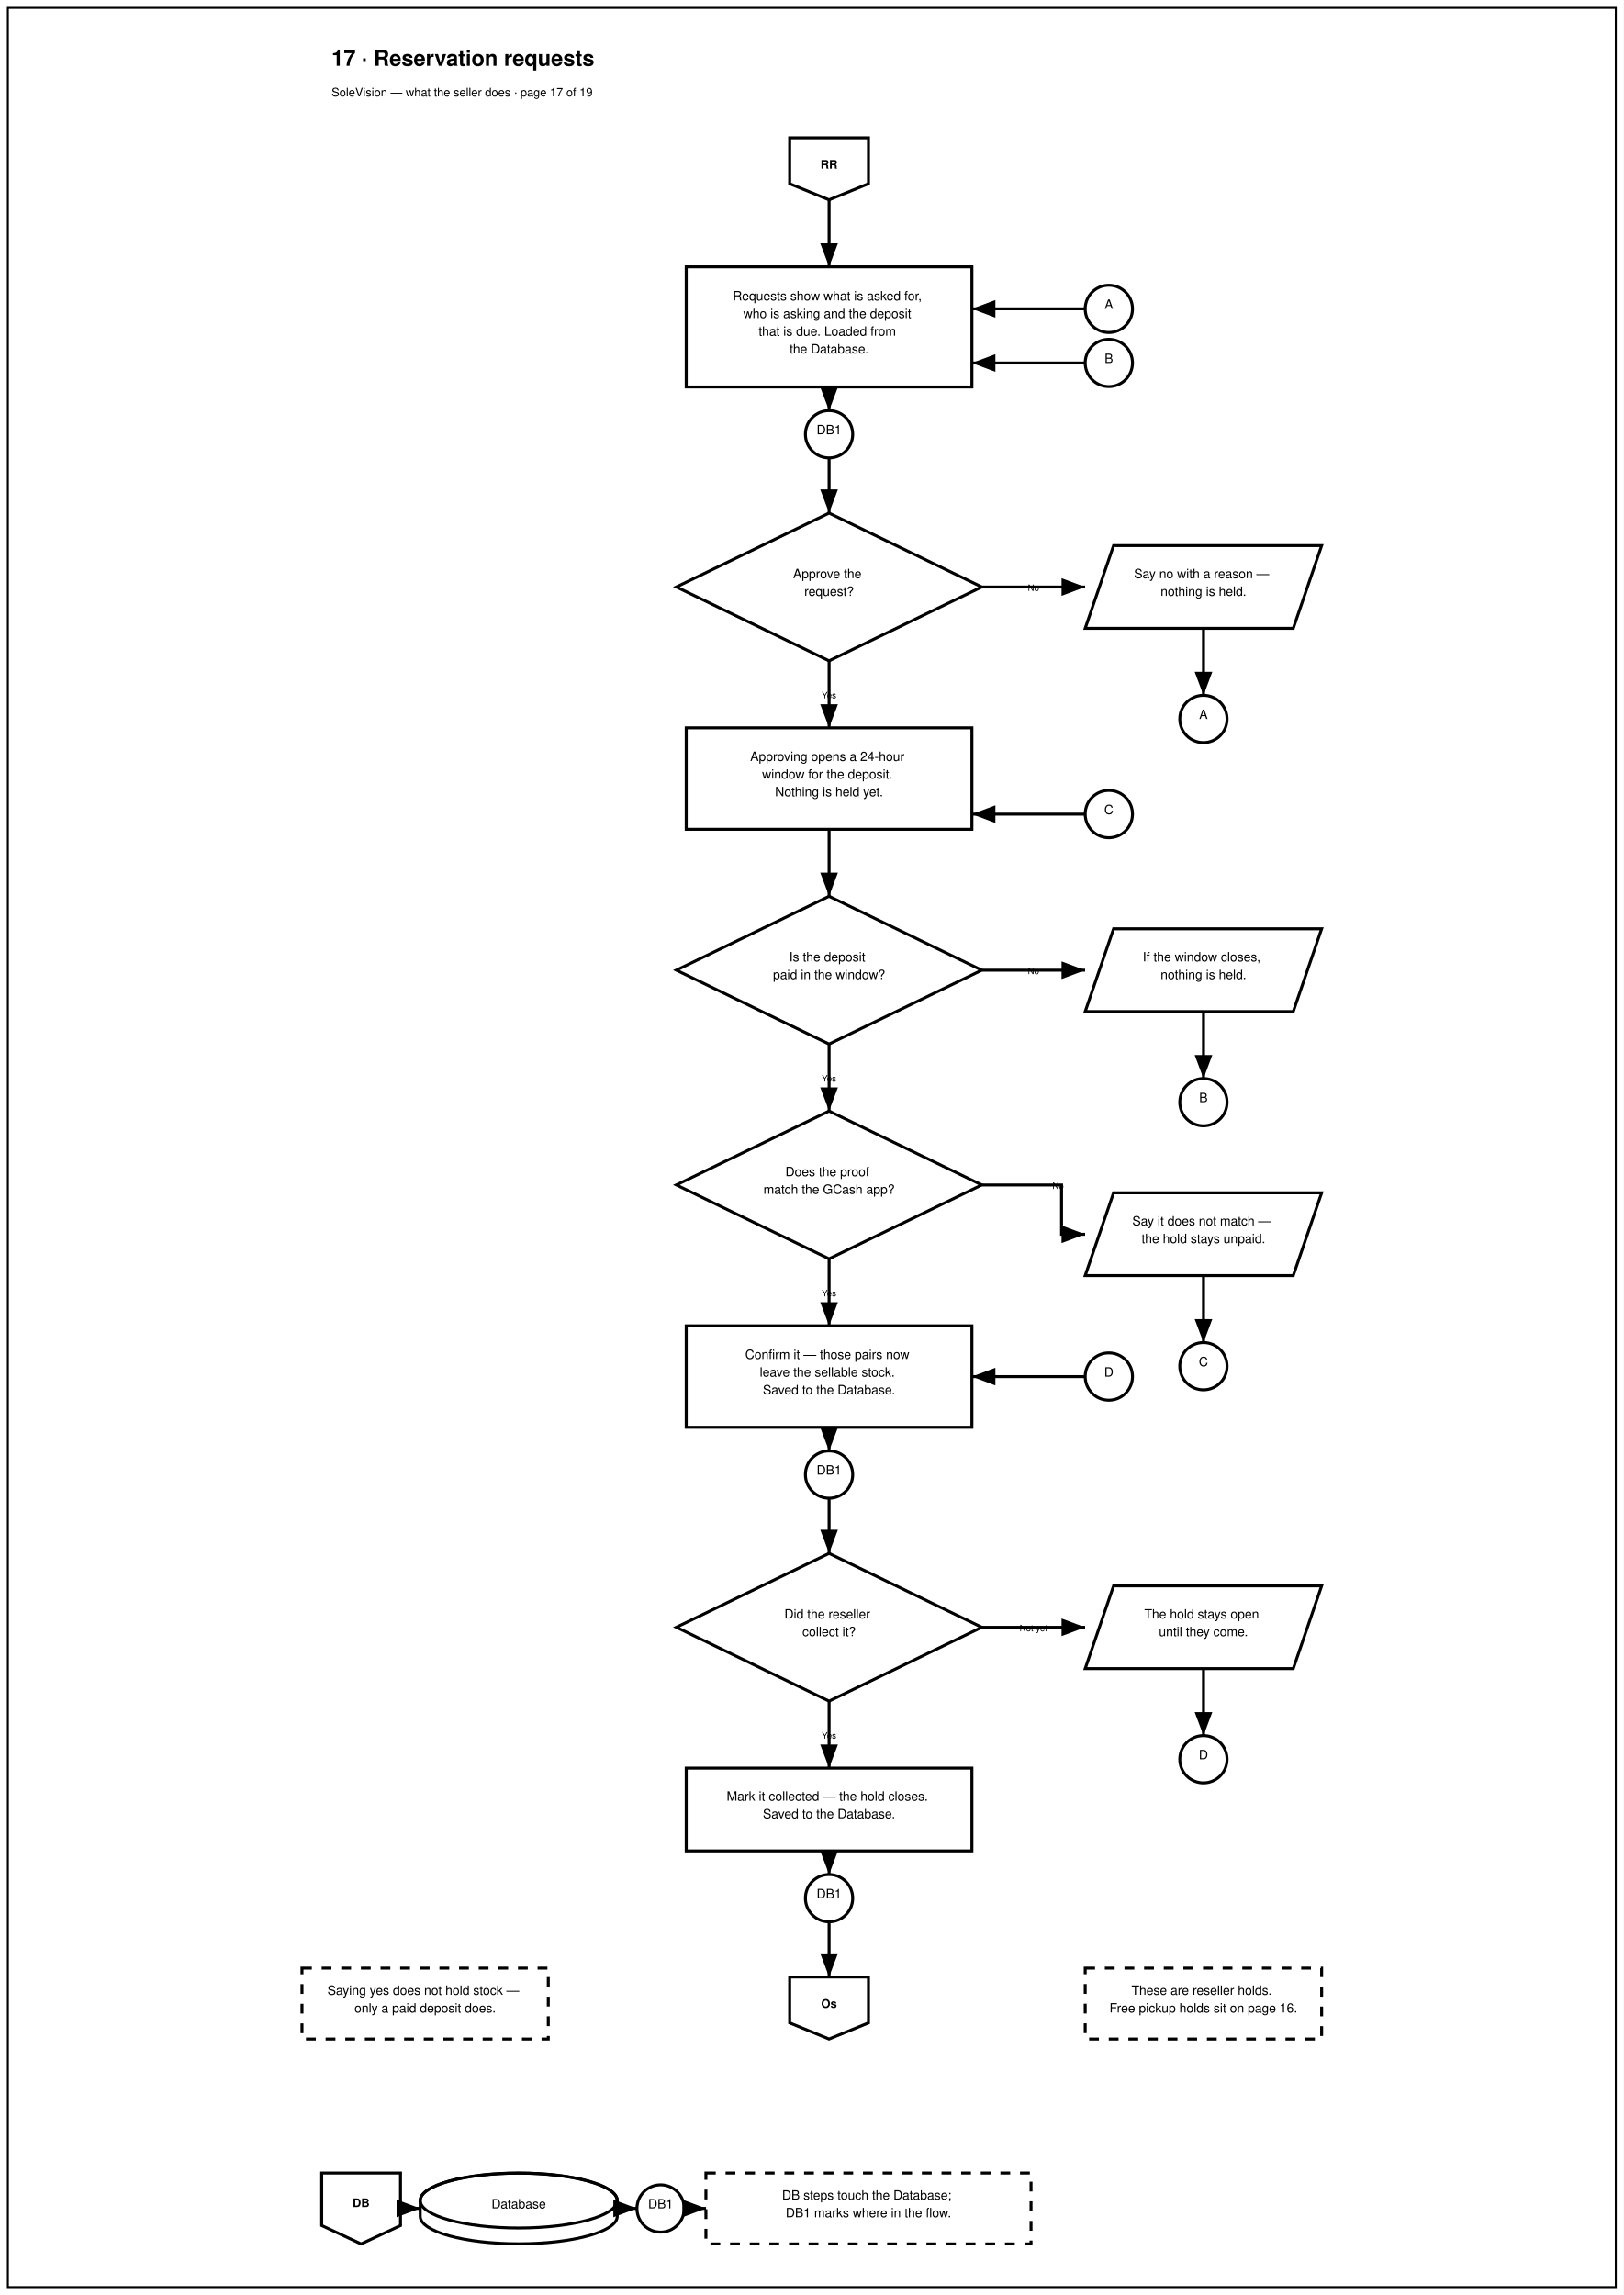
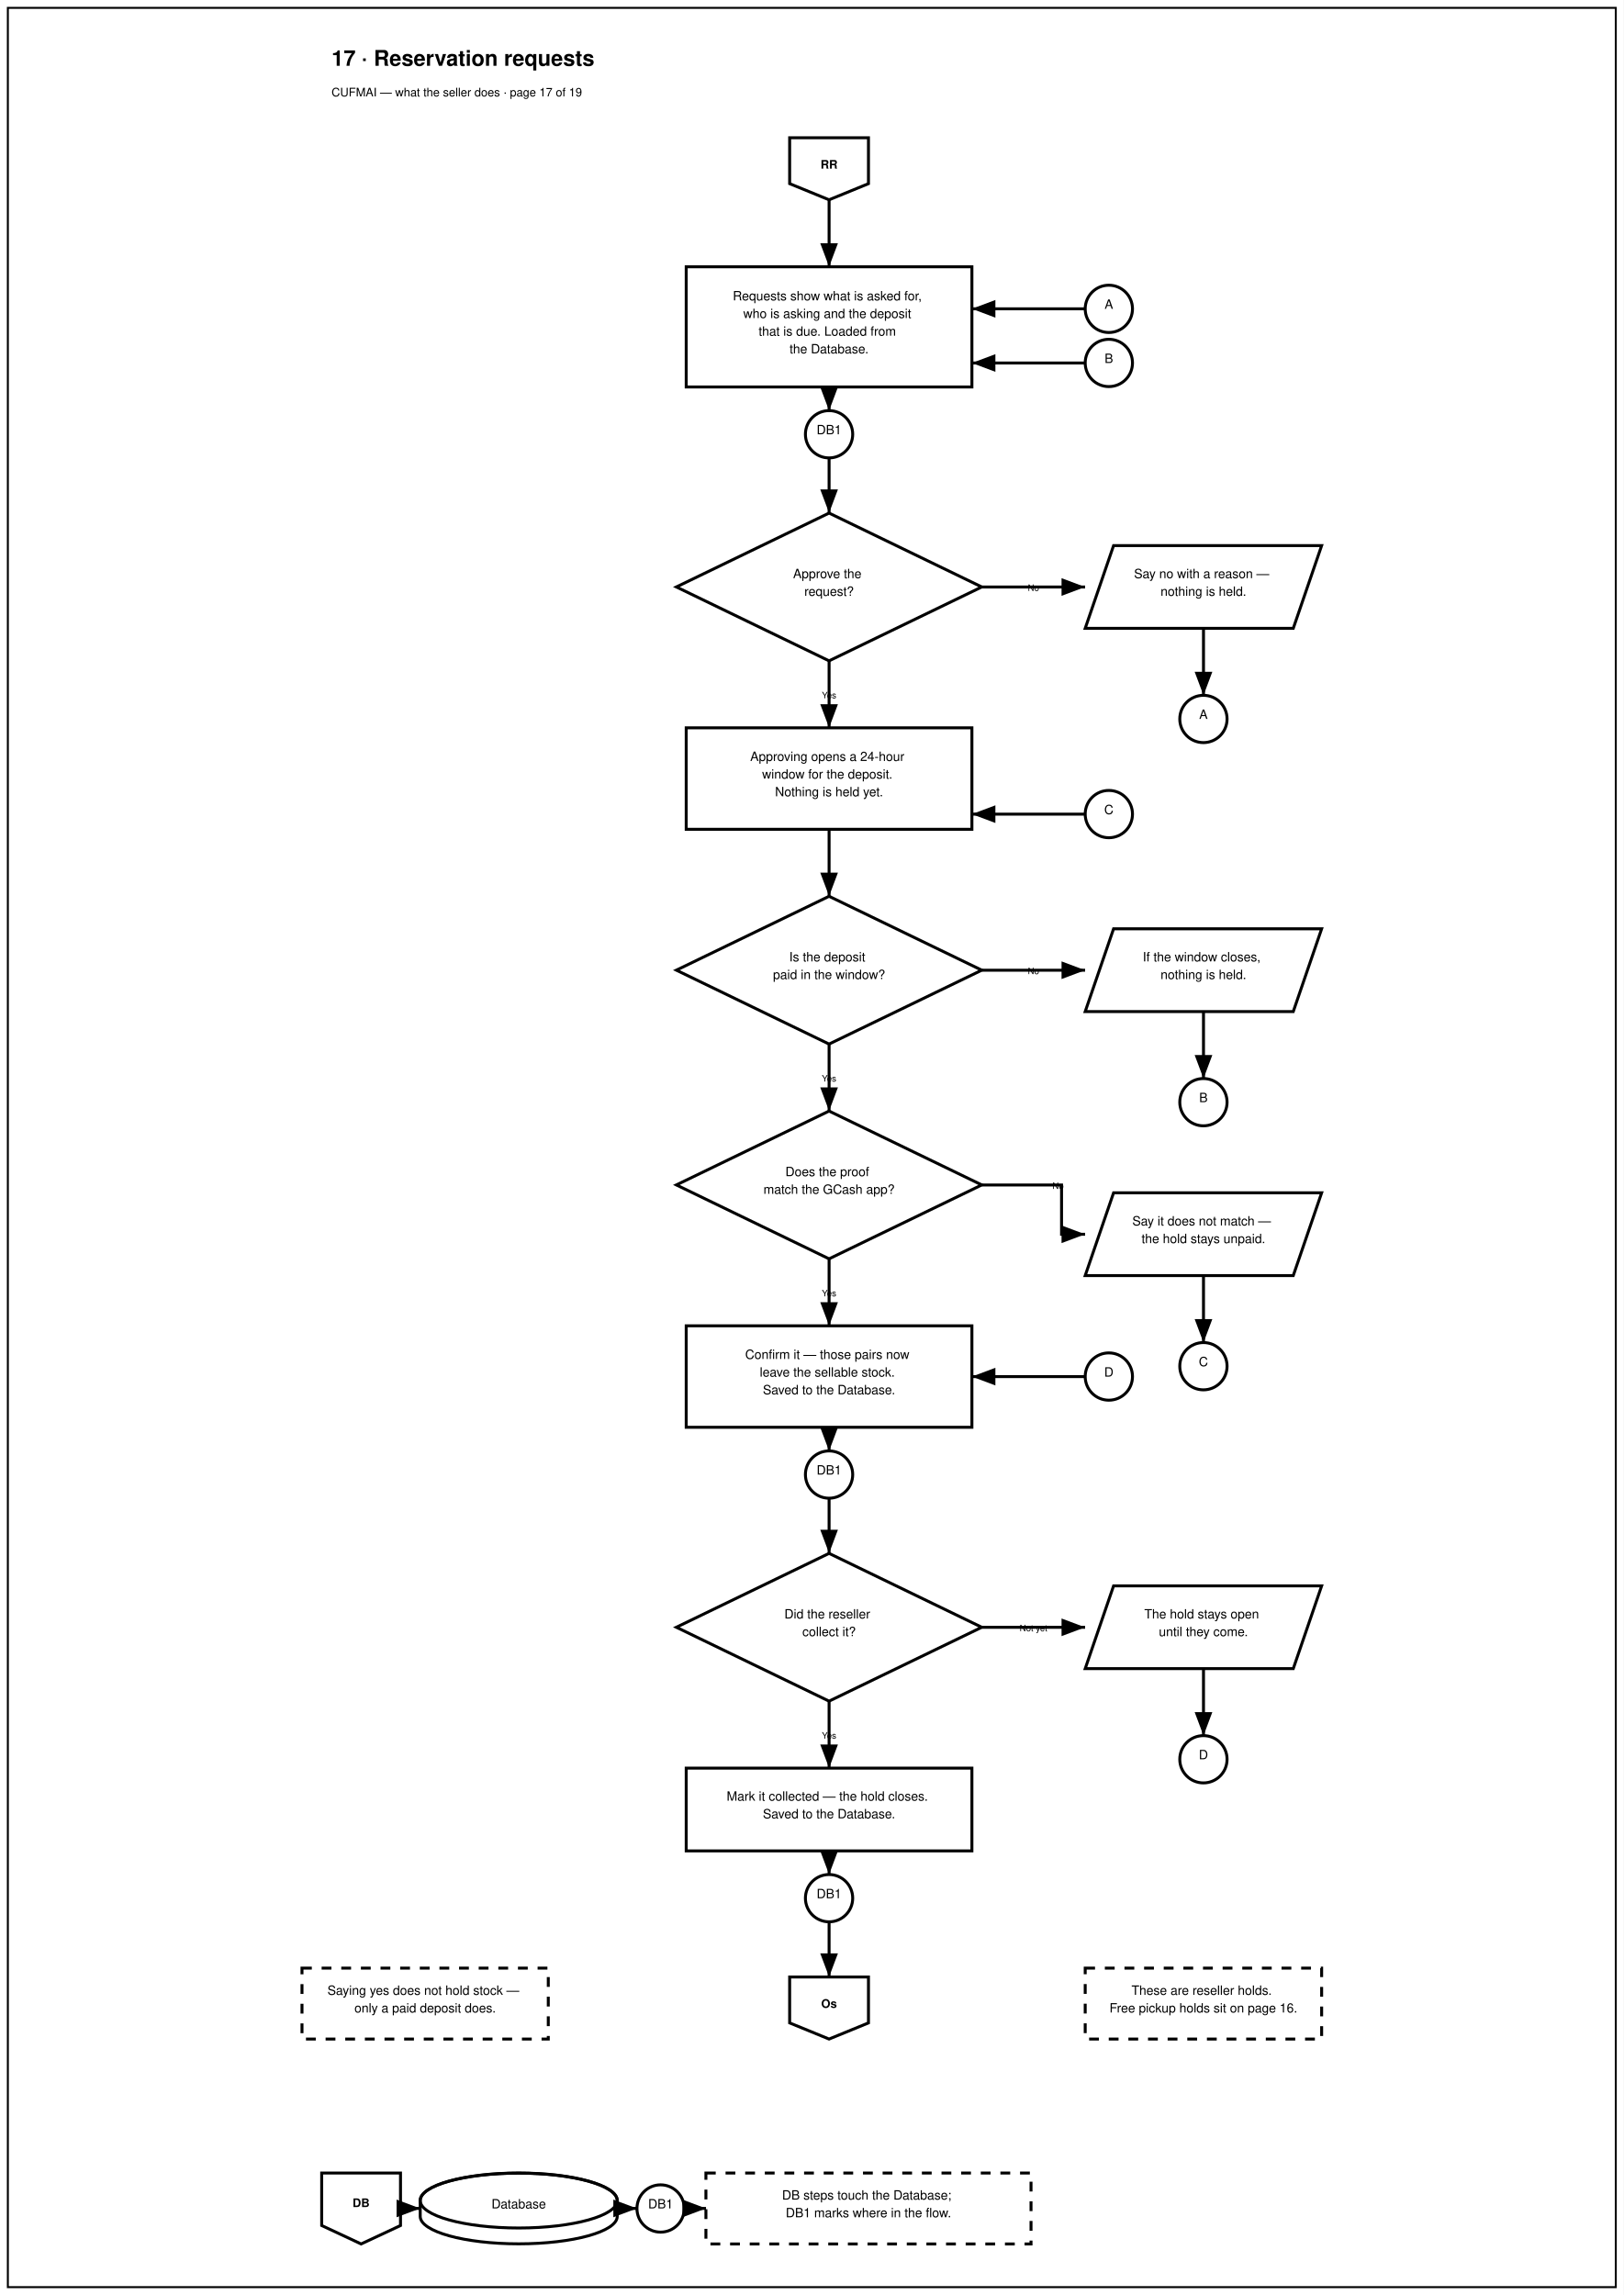
<svg xmlns="http://www.w3.org/2000/svg" width="827" height="1169" viewBox="0 0 827 1169">
  <rect x="0" y="0" width="827" height="1169" fill="#FFFFFF" />
  <defs>
    <marker id="arrow" markerWidth="10" markerHeight="10" refX="8" refY="3" orient="auto" markerUnits="strokeWidth">
      <path d="M0,0 L8,3 L0,6 z" fill="#000000" />
    </marker>
  </defs>
  <rect x="4" y="4" width="819" height="1161" fill="none" stroke="#000000" stroke-width="1" />
  <text font-family="Helvetica, Arial, sans-serif" font-size="11.04" font-weight="bold" fill="#000000" text-anchor="start">
    <tspan x="168.874" y="33.5">17 · Reservation requests</tspan>
  </text>
  <text font-family="Helvetica, Arial, sans-serif" font-size="6.022" fill="#000000" text-anchor="start">
-     <tspan x="168.874" y="49.1">SoleVision — what the seller does · page 17 of 19</tspan>
+     <tspan x="168.874" y="49.1">CUFMAI — what the seller does · page 17 of 19</tspan>
  </text>
  <polyline points="422.3,101.8 422.3,135.9 422.3,135.9" fill="none" stroke="#000000" stroke-width="1.5" marker-end="url(#arrow)" />
  <polyline points="422.3,197.1 422.3,209.2" fill="none" stroke="#000000" stroke-width="1.5" marker-end="url(#arrow)" />
  <polyline points="422.3,233.2 422.3,261.3 422.3,261.3" fill="none" stroke="#000000" stroke-width="1.5" marker-end="url(#arrow)" />
  <polyline points="500.1,299.0 552.7,299.0 552.7,299.0" fill="none" stroke="#000000" stroke-width="1.5" marker-end="url(#arrow)" />
  <polyline points="613.0,320.1 613.0,354.2" fill="none" stroke="#000000" stroke-width="1.5" marker-end="url(#arrow)" />
  <polyline points="422.3,336.6 422.3,370.7 422.3,370.7" fill="none" stroke="#000000" stroke-width="1.5" marker-end="url(#arrow)" />
  <polyline points="422.3,422.4 422.3,456.5 422.3,456.5" fill="none" stroke="#000000" stroke-width="1.5" marker-end="url(#arrow)" />
  <polyline points="500.1,494.2 552.7,494.2 552.7,494.2" fill="none" stroke="#000000" stroke-width="1.5" marker-end="url(#arrow)" />
  <polyline points="613.0,515.3 613.0,549.4" fill="none" stroke="#000000" stroke-width="1.5" marker-end="url(#arrow)" />
  <polyline points="422.3,531.8 422.3,565.9" fill="none" stroke="#000000" stroke-width="1.5" marker-end="url(#arrow)" />
  <polyline points="500.1,603.6 540.7,603.6 540.7,628.7 552.7,628.7" fill="none" stroke="#000000" stroke-width="1.5" marker-end="url(#arrow)" />
  <polyline points="613.0,649.7 613.0,683.9" fill="none" stroke="#000000" stroke-width="1.5" marker-end="url(#arrow)" />
  <polyline points="422.3,641.2 422.3,675.3 422.3,675.3" fill="none" stroke="#000000" stroke-width="1.5" marker-end="url(#arrow)" />
  <polyline points="422.3,727.0 422.3,739.1" fill="none" stroke="#000000" stroke-width="1.5" marker-end="url(#arrow)" />
  <polyline points="422.3,763.1 422.3,791.2 422.3,791.2" fill="none" stroke="#000000" stroke-width="1.5" marker-end="url(#arrow)" />
  <polyline points="500.1,828.9 552.7,828.9 552.7,828.9" fill="none" stroke="#000000" stroke-width="1.5" marker-end="url(#arrow)" />
  <polyline points="613.0,850.0 613.0,884.1" fill="none" stroke="#000000" stroke-width="1.5" marker-end="url(#arrow)" />
  <polyline points="422.3,866.5 422.3,900.6 422.3,900.6" fill="none" stroke="#000000" stroke-width="1.5" marker-end="url(#arrow)" />
  <polyline points="422.3,942.8 422.3,954.8" fill="none" stroke="#000000" stroke-width="1.5" marker-end="url(#arrow)" />
  <polyline points="422.3,978.9 422.3,1007.0 422.3,1007.0" fill="none" stroke="#000000" stroke-width="1.5" marker-end="url(#arrow)" />
  <polyline points="204.0,1124.9 214.0,1124.9" fill="none" stroke="#000000" stroke-width="1.5" marker-end="url(#arrow)" />
  <polyline points="314.4,1124.9 324.4,1124.9" fill="none" stroke="#000000" stroke-width="1.5" marker-end="url(#arrow)" />
  <polyline points="348.5,1124.9 359.6,1124.9" fill="none" stroke="#000000" stroke-width="1.5" marker-end="url(#arrow)" />
  <polyline points="552.7,157.3 495.0,157.3" fill="none" stroke="#000000" stroke-width="1.5" marker-end="url(#arrow)" />
  <polyline points="552.7,184.9 495.0,184.9" fill="none" stroke="#000000" stroke-width="1.5" marker-end="url(#arrow)" />
  <polyline points="552.7,414.7 495.0,414.7 495.0,414.7" fill="none" stroke="#000000" stroke-width="1.5" marker-end="url(#arrow)" />
  <polyline points="552.7,701.2 495.0,701.2" fill="none" stroke="#000000" stroke-width="1.5" marker-end="url(#arrow)" />
  <text font-family="Helvetica, Arial, sans-serif" font-size="4.516" fill="#000000" text-anchor="middle">
    <tspan x="526.404" y="301.0">No</tspan>
  </text>
  <text font-family="Helvetica, Arial, sans-serif" font-size="4.516" fill="#000000" text-anchor="middle">
    <tspan x="422.281" y="355.7">Yes</tspan>
  </text>
  <text font-family="Helvetica, Arial, sans-serif" font-size="4.516" fill="#000000" text-anchor="middle">
    <tspan x="526.404" y="496.2">No</tspan>
  </text>
  <text font-family="Helvetica, Arial, sans-serif" font-size="4.516" fill="#000000" text-anchor="middle">
    <tspan x="422.281" y="550.9">Yes</tspan>
  </text>
  <text font-family="Helvetica, Arial, sans-serif" font-size="4.516" fill="#000000" text-anchor="middle">
    <tspan x="538.949" y="605.6">No</tspan>
  </text>
  <text font-family="Helvetica, Arial, sans-serif" font-size="4.516" fill="#000000" text-anchor="middle">
    <tspan x="422.281" y="660.3">Yes</tspan>
  </text>
  <text font-family="Helvetica, Arial, sans-serif" font-size="4.516" fill="#000000" text-anchor="middle">
    <tspan x="526.404" y="830.9">Not yet</tspan>
  </text>
  <text font-family="Helvetica, Arial, sans-serif" font-size="4.516" fill="#000000" text-anchor="middle">
    <tspan x="422.281" y="885.6">Yes</tspan>
  </text>
  <polygon points="402.21,70.158 442.353,70.158 442.353,93.552 422.281,101.771 402.21,93.552" fill="none" stroke="#000000" stroke-width="1.5" />
  <text font-family="Helvetica, Arial, sans-serif" font-size="6.022" font-weight="bold" fill="#000000" text-anchor="middle">
    <tspan x="422.281" y="85.9">RR</tspan>
  </text>
  <rect x="349.521" y="135.894" width="145.521" height="61.219" rx="0" fill="none" stroke="#000000" stroke-width="1.5" />
  <text font-family="Helvetica, Arial, sans-serif" font-size="6.523" fill="#000000" text-anchor="middle">
    <tspan x="422.281" y="153.0">Requests show what is asked for,</tspan>
    <tspan x="422.281" y="162.0">who is asking and the deposit</tspan>
    <tspan x="422.281" y="171.0">that is due. Loaded from</tspan>
    <tspan x="422.281" y="180.0">the Database.</tspan>
  </text>
  <circle cx="422.281" cy="221.199" r="12.043" fill="none" stroke="#000000" stroke-width="1.5" />
  <text font-family="Helvetica, Arial, sans-serif" font-size="6.523" fill="#000000" text-anchor="middle">
    <tspan x="422.281" y="221.2">DB1</tspan>
  </text>
  <polygon points="422.281,261.343 500.06,298.978 422.281,336.612 344.503,298.978" fill="none" stroke="#000000" stroke-width="1.5" />
  <text font-family="Helvetica, Arial, sans-serif" font-size="6.523" fill="#000000" text-anchor="middle">
    <tspan x="422.281" y="294.5">Approve the</tspan>
    <tspan x="422.281" y="303.5">request?</tspan>
  </text>
  <polygon points="567.2,277.902 673.18,277.902 658.728,320.053 552.749,320.053" fill="none" stroke="#000000" stroke-width="1.5" />
  <text font-family="Helvetica, Arial, sans-serif" font-size="6.523" fill="#000000" text-anchor="middle">
    <tspan x="612.964" y="294.5">Say no with a reason —</tspan>
    <tspan x="612.964" y="303.5">nothing is held.</tspan>
  </text>
  <circle cx="612.964" cy="366.218" r="12.043" fill="none" stroke="#000000" stroke-width="1.5" />
  <text font-family="Helvetica, Arial, sans-serif" font-size="6.523" fill="#000000" text-anchor="middle">
    <tspan x="612.964" y="366.2">A</tspan>
  </text>
  <rect x="349.521" y="370.735" width="145.521" height="51.685" rx="0" fill="none" stroke="#000000" stroke-width="1.5" />
  <text font-family="Helvetica, Arial, sans-serif" font-size="6.523" fill="#000000" text-anchor="middle">
    <tspan x="422.281" y="387.6">Approving opens a 24-hour</tspan>
    <tspan x="422.281" y="396.6">window for the deposit.</tspan>
    <tspan x="422.281" y="405.6">Nothing is held yet.</tspan>
  </text>
  <polygon points="422.281,456.542 500.06,494.177 422.281,531.811 344.503,494.177" fill="none" stroke="#000000" stroke-width="1.5" />
  <text font-family="Helvetica, Arial, sans-serif" font-size="6.523" fill="#000000" text-anchor="middle">
    <tspan x="422.281" y="489.7">Is the deposit</tspan>
    <tspan x="422.281" y="498.7">paid in the window?</tspan>
  </text>
  <polygon points="567.2,473.101 673.18,473.101 658.728,515.252 552.749,515.252" fill="none" stroke="#000000" stroke-width="1.5" />
  <text font-family="Helvetica, Arial, sans-serif" font-size="6.523" fill="#000000" text-anchor="middle">
    <tspan x="612.964" y="489.7">If the window closes,</tspan>
    <tspan x="612.964" y="498.7">nothing is held.</tspan>
  </text>
  <circle cx="612.964" cy="561.417" r="12.043" fill="none" stroke="#000000" stroke-width="1.5" />
  <text font-family="Helvetica, Arial, sans-serif" font-size="6.523" fill="#000000" text-anchor="middle">
    <tspan x="612.964" y="561.4">B</tspan>
  </text>
  <polygon points="422.281,565.934 500.06,603.568 422.281,641.203 344.503,603.568" fill="none" stroke="#000000" stroke-width="1.5" />
  <text font-family="Helvetica, Arial, sans-serif" font-size="6.523" fill="#000000" text-anchor="middle">
    <tspan x="422.281" y="599.1">Does the proof</tspan>
    <tspan x="422.281" y="608.1">match the GCash app?</tspan>
  </text>
  <polygon points="567.2,607.583 673.18,607.583 658.728,649.734 552.749,649.734" fill="none" stroke="#000000" stroke-width="1.5" />
  <text font-family="Helvetica, Arial, sans-serif" font-size="6.523" fill="#000000" text-anchor="middle">
    <tspan x="612.964" y="624.2">Say it does not match —</tspan>
    <tspan x="612.964" y="633.2">the hold stays unpaid.</tspan>
  </text>
  <circle cx="612.964" cy="695.899" r="12.043" fill="none" stroke="#000000" stroke-width="1.5" />
  <text font-family="Helvetica, Arial, sans-serif" font-size="6.523" fill="#000000" text-anchor="middle">
    <tspan x="612.964" y="695.9">C</tspan>
  </text>
  <rect x="349.521" y="675.325" width="145.521" height="51.685" rx="0" fill="none" stroke="#000000" stroke-width="1.5" />
  <text font-family="Helvetica, Arial, sans-serif" font-size="6.523" fill="#000000" text-anchor="middle">
    <tspan x="422.281" y="692.2">Confirm it — those pairs now</tspan>
    <tspan x="422.281" y="701.2">leave the sellable stock.</tspan>
    <tspan x="422.281" y="710.2">Saved to the Database.</tspan>
  </text>
  <circle cx="422.281" cy="751.097" r="12.043" fill="none" stroke="#000000" stroke-width="1.5" />
  <text font-family="Helvetica, Arial, sans-serif" font-size="6.523" fill="#000000" text-anchor="middle">
    <tspan x="422.281" y="751.1">DB1</tspan>
  </text>
  <polygon points="422.281,791.24 500.06,828.875 422.281,866.51 344.503,828.875" fill="none" stroke="#000000" stroke-width="1.5" />
  <text font-family="Helvetica, Arial, sans-serif" font-size="6.523" fill="#000000" text-anchor="middle">
    <tspan x="422.281" y="824.4">Did the reseller</tspan>
    <tspan x="422.281" y="833.4">collect it?</tspan>
  </text>
  <polygon points="567.2,807.8 673.18,807.8 658.728,849.951 552.749,849.951" fill="none" stroke="#000000" stroke-width="1.5" />
  <text font-family="Helvetica, Arial, sans-serif" font-size="6.523" fill="#000000" text-anchor="middle">
    <tspan x="612.964" y="824.4">The hold stays open</tspan>
    <tspan x="612.964" y="833.4">until they come.</tspan>
  </text>
  <circle cx="612.964" cy="896.116" r="12.043" fill="none" stroke="#000000" stroke-width="1.5" />
  <text font-family="Helvetica, Arial, sans-serif" font-size="6.523" fill="#000000" text-anchor="middle">
    <tspan x="612.964" y="896.1">D</tspan>
  </text>
  <rect x="349.521" y="900.632" width="145.521" height="42.151" rx="0" fill="none" stroke="#000000" stroke-width="1.5" />
  <text font-family="Helvetica, Arial, sans-serif" font-size="6.523" fill="#000000" text-anchor="middle">
    <tspan x="422.281" y="917.2">Mark it collected — the hold closes.</tspan>
    <tspan x="422.281" y="926.2">Saved to the Database.</tspan>
  </text>
  <circle cx="422.281" cy="966.869" r="12.043" fill="none" stroke="#000000" stroke-width="1.5" />
  <text font-family="Helvetica, Arial, sans-serif" font-size="6.523" fill="#000000" text-anchor="middle">
    <tspan x="422.281" y="966.9">DB1</tspan>
  </text>
  <polygon points="402.21,1007.013 442.353,1007.013 442.353,1030.407 422.281,1038.626 402.21,1030.407" fill="none" stroke="#000000" stroke-width="1.5" />
  <text font-family="Helvetica, Arial, sans-serif" font-size="6.022" font-weight="bold" fill="#000000" text-anchor="middle">
    <tspan x="422.281" y="1022.7">Os</tspan>
  </text>
  <rect x="153.82" y="1002.497" width="125.449" height="36.129" rx="0" fill="none" stroke="#000000" stroke-width="1.5" stroke-dasharray="5 5" />
  <text font-family="Helvetica, Arial, sans-serif" font-size="6.523" fill="#000000" text-anchor="middle">
    <tspan x="216.545" y="1016.1">Saying yes does not hold stock —</tspan>
    <tspan x="216.545" y="1025.1">only a paid deposit does.</tspan>
  </text>
  <rect x="552.749" y="1002.497" width="120.431" height="36.129" rx="0" fill="none" stroke="#000000" stroke-width="1.5" stroke-dasharray="5 5" />
  <text font-family="Helvetica, Arial, sans-serif" font-size="6.523" fill="#000000" text-anchor="middle">
    <tspan x="612.964" y="1016.1">These are reseller holds.</tspan>
    <tspan x="612.964" y="1025.1">Free pickup holds sit on page 16.</tspan>
  </text>
  <polygon points="163.856,1106.871 204,1106.871 204,1133.606 183.928,1143 163.856,1133.606" fill="none" stroke="#000000" stroke-width="1.5" />
  <text font-family="Helvetica, Arial, sans-serif" font-size="6.022" font-weight="bold" fill="#000000" text-anchor="middle">
    <tspan x="183.928" y="1124.2">DB</tspan>
  </text>
  <path d="M214.036,1120.871 L214.036,1129 A50.18,14 0 0,0 314.395,1129 L314.395,1120.871 A50.18,14 0 0,0 214.036,1120.871 Z" fill="none" stroke="#000000" stroke-width="1.5" />
  <ellipse cx="264.215" cy="1120.871" rx="50.18" ry="14" fill="none" stroke="#000000" stroke-width="1.5" />
  <text font-family="Helvetica, Arial, sans-serif" font-size="6.523" fill="#000000" text-anchor="middle">
    <tspan x="264.215" y="1124.9">Database</tspan>
  </text>
  <circle cx="336.474" cy="1124.935" r="12.043" fill="none" stroke="#000000" stroke-width="1.5" />
  <text font-family="Helvetica, Arial, sans-serif" font-size="6.523" fill="#000000" text-anchor="middle">
    <tspan x="336.474" y="1124.9">DB1</tspan>
  </text>
  <rect x="359.557" y="1106.871" width="165.593" height="36.129" rx="0" fill="none" stroke="#000000" stroke-width="1.5" stroke-dasharray="5 5" />
  <text font-family="Helvetica, Arial, sans-serif" font-size="6.523" fill="#000000" text-anchor="middle">
    <tspan x="442.353" y="1120.4">DB steps touch the Database;</tspan>
    <tspan x="442.353" y="1129.4">DB1 marks where in the flow.</tspan>
  </text>
  <circle cx="564.792" cy="157.32" r="12.043" fill="none" stroke="#000000" stroke-width="1.5" />
  <text font-family="Helvetica, Arial, sans-serif" font-size="6.523" fill="#000000" text-anchor="middle">
    <tspan x="564.792" y="157.3">A</tspan>
  </text>
  <circle cx="564.792" cy="184.869" r="12.043" fill="none" stroke="#000000" stroke-width="1.5" />
  <text font-family="Helvetica, Arial, sans-serif" font-size="6.523" fill="#000000" text-anchor="middle">
    <tspan x="564.792" y="184.9">B</tspan>
  </text>
  <circle cx="564.792" cy="414.667" r="12.043" fill="none" stroke="#000000" stroke-width="1.5" />
  <text font-family="Helvetica, Arial, sans-serif" font-size="6.523" fill="#000000" text-anchor="middle">
    <tspan x="564.792" y="414.7">C</tspan>
  </text>
  <circle cx="564.792" cy="701.168" r="12.043" fill="none" stroke="#000000" stroke-width="1.5" />
  <text font-family="Helvetica, Arial, sans-serif" font-size="6.523" fill="#000000" text-anchor="middle">
    <tspan x="564.792" y="701.2">D</tspan>
  </text>
</svg>
